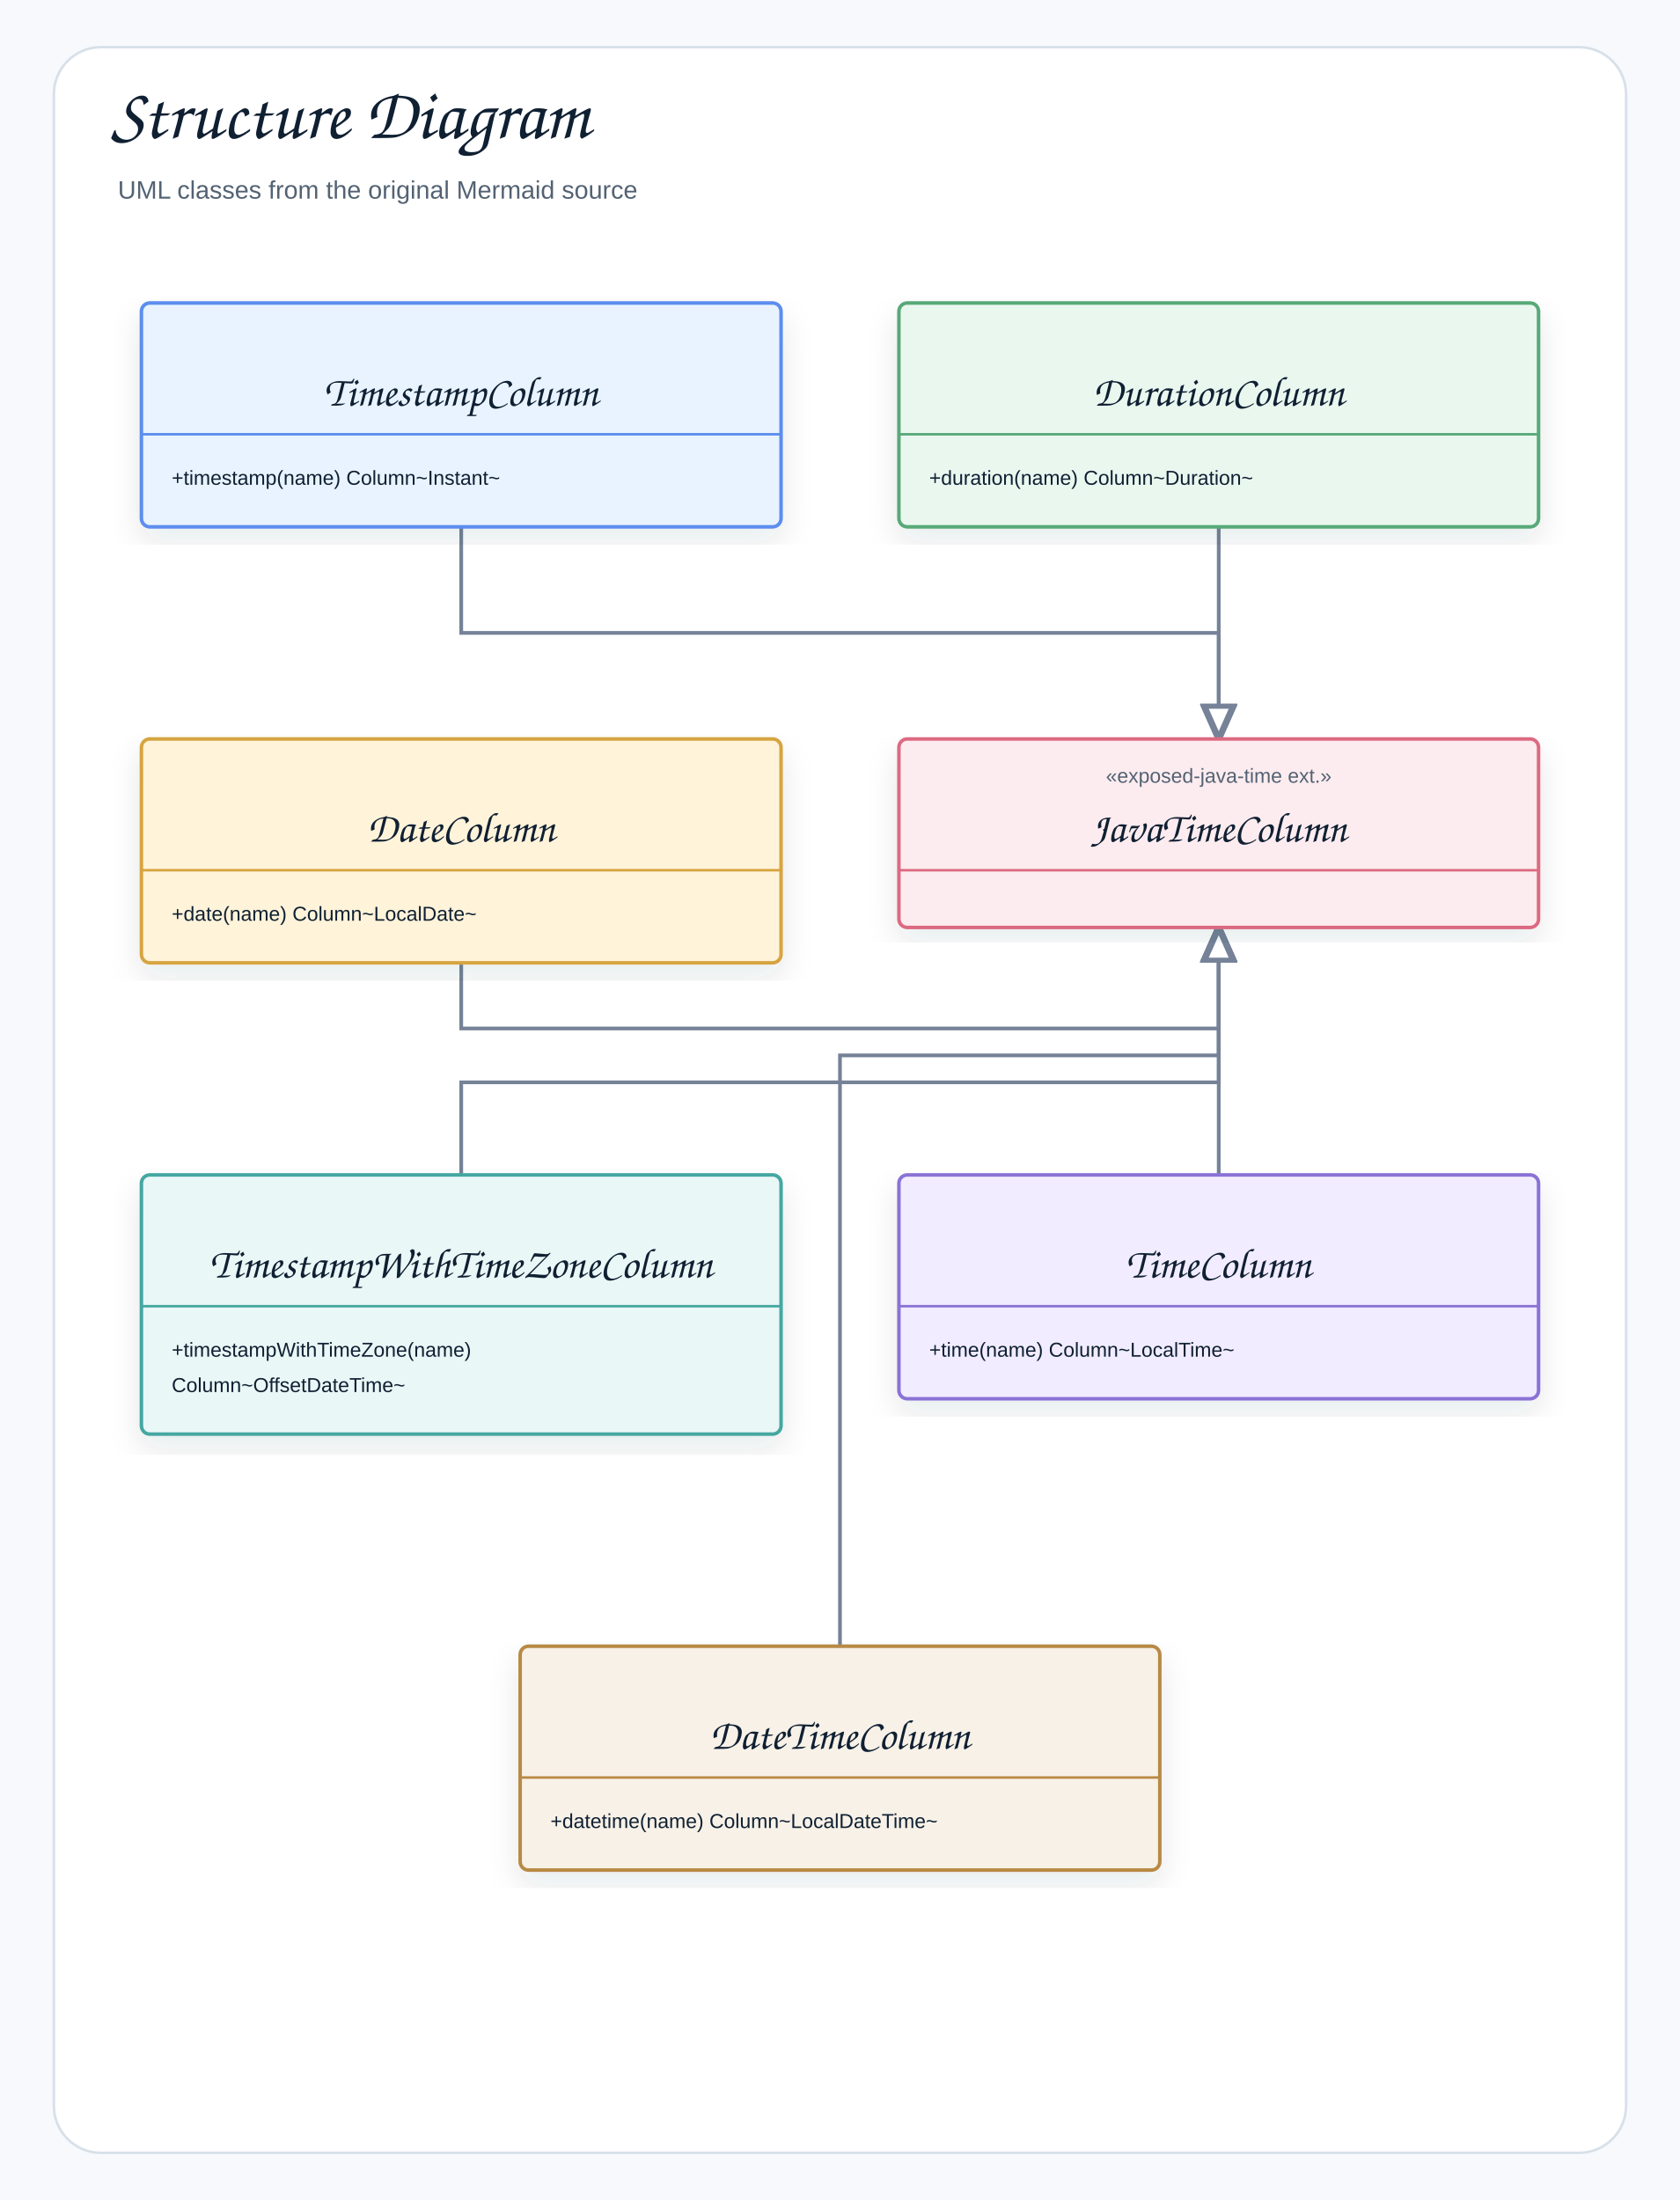
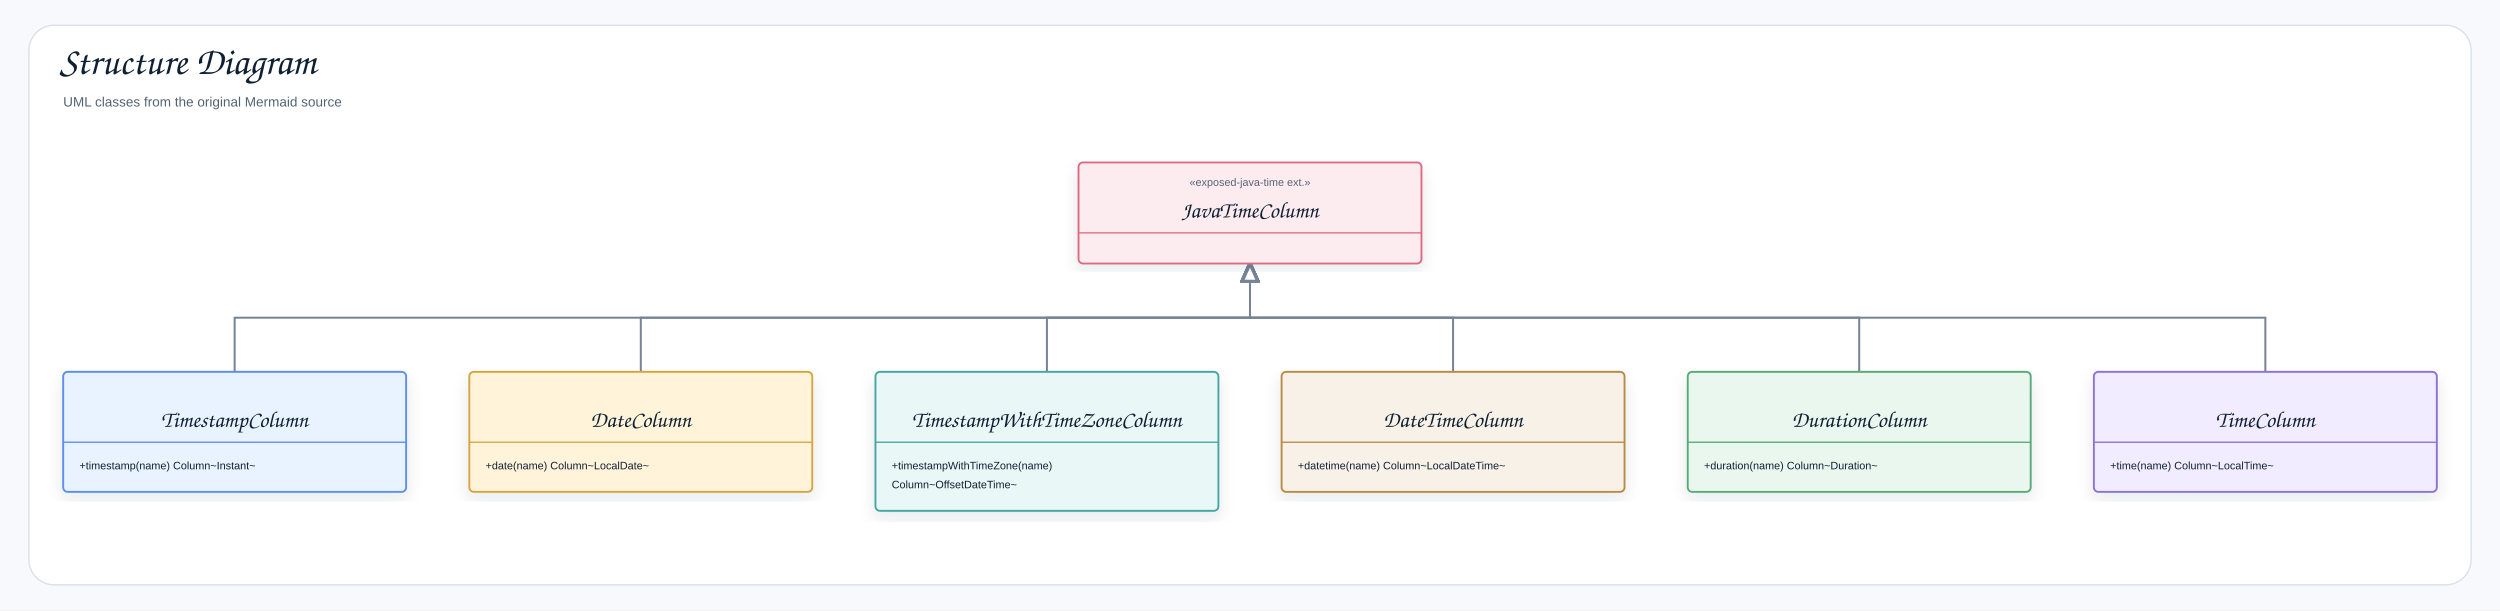
- <svg xmlns="http://www.w3.org/2000/svg" width="998" height="1307" viewBox="0 0 998 1307" role="img" aria-label="Structure Diagram">
+ <svg xmlns="http://www.w3.org/2000/svg" width="2770" height="676" viewBox="0 0 2770 676" role="img" aria-label="Structure Diagram">
  <defs>
    <filter id="shadow" x="-8%" y="-8%" width="116%" height="116%">
      <feDropShadow dx="0" dy="8" stdDeviation="9" flood-color="#1f2937" flood-opacity="0.10" />
    </filter>
    <marker id="openArrow" markerWidth="10" markerHeight="8" refX="8.5" refY="4" orient="auto" markerUnits="strokeWidth">
      <path d="M 1 1 L 8.5 4 L 1 7" fill="none" stroke="#758297" stroke-width="1.7" stroke-linecap="round" stroke-linejoin="round" />
    </marker>
    <marker id="inherit" markerWidth="11" markerHeight="10" refX="9.5" refY="5" orient="auto" markerUnits="strokeWidth">
      <path d="M 0.5 1 L 9.5 5 L 0.5 9 Z" fill="#ffffff" stroke="#758297" stroke-width="1.7" />
    </marker>
    <style>
    .canvas{fill:#f7f9fc}.frame{fill:#fff;stroke:#d8e0ea;stroke-width:1.5}
    .title{font-family:"Architects Daughter","Comic Sans MS","Comic Sans",cursive;font-size:43px;font-weight:400;fill:#102033}
    .subtitle{font-family:"Comic Sans MS","Comic Sans","Comic Neue",Arial,sans-serif;font-size:15px;font-weight:400;fill:#536273}
    .label{font-family:"Architects Daughter","Comic Sans MS","Comic Sans",cursive;font-size:25px;font-weight:400;fill:#102033}
    .smallLabel{font-family:"Architects Daughter","Comic Sans MS","Comic Sans",cursive;font-size:21px;font-weight:400;fill:#102033}
    .mono{font-family:"Comic Sans MS","Comic Sans","Comic Neue",Arial,sans-serif;font-size:12px;font-weight:400;fill:#102033}
    .small{font-family:"Comic Sans MS","Comic Sans","Comic Neue",Arial,sans-serif;font-size:12px;font-weight:400;fill:#536273}
    .strong{font-family:"Comic Sans MS","Comic Sans","Comic Neue",Arial,sans-serif;font-size:13px;font-weight:400;fill:#102033}
    .card{stroke-width:2.1;filter:url(#shadow)}.compartment{stroke-width:1.5;fill:none}
    .line{stroke:#758297;stroke-width:2.1;fill:none;marker-end:url(#openArrow)}
    .plainLine{stroke:#758297;stroke-width:2.1;fill:none}
    .dashed{stroke:#758297;stroke-width:2.1;stroke-dasharray:7 6;fill:none;marker-end:url(#openArrow)}
    .inheritLine{stroke:#758297;stroke-width:2.2;fill:none;marker-end:url(#inherit)}
    .implLine{stroke:#758297;stroke-width:2.2;stroke-dasharray:8 7;fill:none;marker-end:url(#inherit)}
  </style>
  </defs>
-   <rect class="canvas" width="998" height="1307" />
-   <rect class="frame" x="32" y="28" width="934" height="1251" rx="28" />
+   <rect class="canvas" width="2770" height="676" />
+   <rect class="frame" x="32" y="28" width="2706" height="620" rx="28" />
  <text class="title" x="66" y="82">Structure Diagram</text>
  <text class="subtitle" x="70" y="118">UML classes from the original Mermaid source</text>
-   <path class="inheritLine" d="M724 313 L724 439" />
-   <path class="inheritLine" d="M274 698 L274 643 L724 643 L724 551" />
-   <path class="inheritLine" d="M274 313 L274 376 L724 376 L724 439" />
-   <path class="inheritLine" d="M499 978 L499 627 L724 627 L724 551" />
-   <path class="inheritLine" d="M724 698 L724 551" />
-   <path class="inheritLine" d="M274 439 L274 611 L724 611 L724 551" />
-   <g transform="translate(84,180)">
+   <path class="inheritLine" d="M2060 412 L2060 352 L1385 352 L1385 292" />
+   <path class="inheritLine" d="M1160 412 L1160 352 L1385 352 L1385 292" />
+   <path class="inheritLine" d="M260 412 L260 352 L1385 352 L1385 292" />
+   <path class="inheritLine" d="M1610 412 L1610 352 L1385 352 L1385 292" />
+   <path class="inheritLine" d="M2510 412 L2510 352 L1385 352 L1385 292" />
+   <path class="inheritLine" d="M710 412 L710 352 L1385 352 L1385 292" />
+   <g transform="translate(70,412)">
    <rect class="card" x="0" y="0" width="380" height="133" rx="5" fill="#E8F3FF" stroke="#5B8DEF" />
    <line class="compartment" x1="0" y1="78" x2="380" y2="78" stroke="#5B8DEF" />
    <text class="small" x="190" y="26" text-anchor="middle" />
    <text class="label" x="190" y="61" text-anchor="middle">TimestampColumn</text>
    <text class="mono" x="18" y="108">+timestamp(name) Column~Instant~</text>
  </g>
-   <g transform="translate(534,180)">
+   <g transform="translate(1870,412)">
    <rect class="card" x="0" y="0" width="380" height="133" rx="5" fill="#EAF7EF" stroke="#58A978" />
    <line class="compartment" x1="0" y1="78" x2="380" y2="78" stroke="#58A978" />
    <text class="small" x="190" y="26" text-anchor="middle" />
    <text class="label" x="190" y="61" text-anchor="middle">DurationColumn</text>
    <text class="mono" x="18" y="108">+duration(name) Column~Duration~</text>
  </g>
-   <g transform="translate(84,439)">
+   <g transform="translate(520,412)">
    <rect class="card" x="0" y="0" width="380" height="133" rx="5" fill="#FFF3D9" stroke="#D6A441" />
    <line class="compartment" x1="0" y1="78" x2="380" y2="78" stroke="#D6A441" />
    <text class="small" x="190" y="26" text-anchor="middle" />
    <text class="label" x="190" y="61" text-anchor="middle">DateColumn</text>
    <text class="mono" x="18" y="108">+date(name) Column~LocalDate~</text>
  </g>
-   <g transform="translate(534,439)">
+   <g transform="translate(1195,180)">
    <rect class="card" x="0" y="0" width="380" height="112" rx="5" fill="#FDECEF" stroke="#DC6B82" />
    <line class="compartment" x1="0" y1="78" x2="380" y2="78" stroke="#DC6B82" />
    <text class="small" x="190" y="26" text-anchor="middle">«exposed-java-time ext.»</text>
    <text class="label" x="190" y="61" text-anchor="middle">JavaTimeColumn</text>
  </g>
-   <g transform="translate(84,698)">
+   <g transform="translate(970,412)">
    <rect class="card" x="0" y="0" width="380" height="154" rx="5" fill="#E9F7F6" stroke="#45A7A1" />
    <line class="compartment" x1="0" y1="78" x2="380" y2="78" stroke="#45A7A1" />
    <text class="small" x="190" y="26" text-anchor="middle" />
    <text class="label" x="190" y="61" text-anchor="middle">TimestampWithTimeZoneColumn</text>
    <text class="mono" x="18" y="108">+timestampWithTimeZone(name)</text>
    <text class="mono" x="18" y="129">Column~OffsetDateTime~</text>
  </g>
-   <g transform="translate(534,698)">
+   <g transform="translate(2320,412)">
    <rect class="card" x="0" y="0" width="380" height="133" rx="5" fill="#F1ECFF" stroke="#8A72D6" />
    <line class="compartment" x1="0" y1="78" x2="380" y2="78" stroke="#8A72D6" />
    <text class="small" x="190" y="26" text-anchor="middle" />
    <text class="label" x="190" y="61" text-anchor="middle">TimeColumn</text>
    <text class="mono" x="18" y="108">+time(name) Column~LocalTime~</text>
  </g>
-   <g transform="translate(309,978)">
+   <g transform="translate(1420,412)">
    <rect class="card" x="0" y="0" width="380" height="133" rx="5" fill="#F7F1E7" stroke="#B88A44" />
    <line class="compartment" x1="0" y1="78" x2="380" y2="78" stroke="#B88A44" />
    <text class="small" x="190" y="26" text-anchor="middle" />
    <text class="label" x="190" y="61" text-anchor="middle">DateTimeColumn</text>
    <text class="mono" x="18" y="108">+datetime(name) Column~LocalDateTime~</text>
  </g>
</svg>
